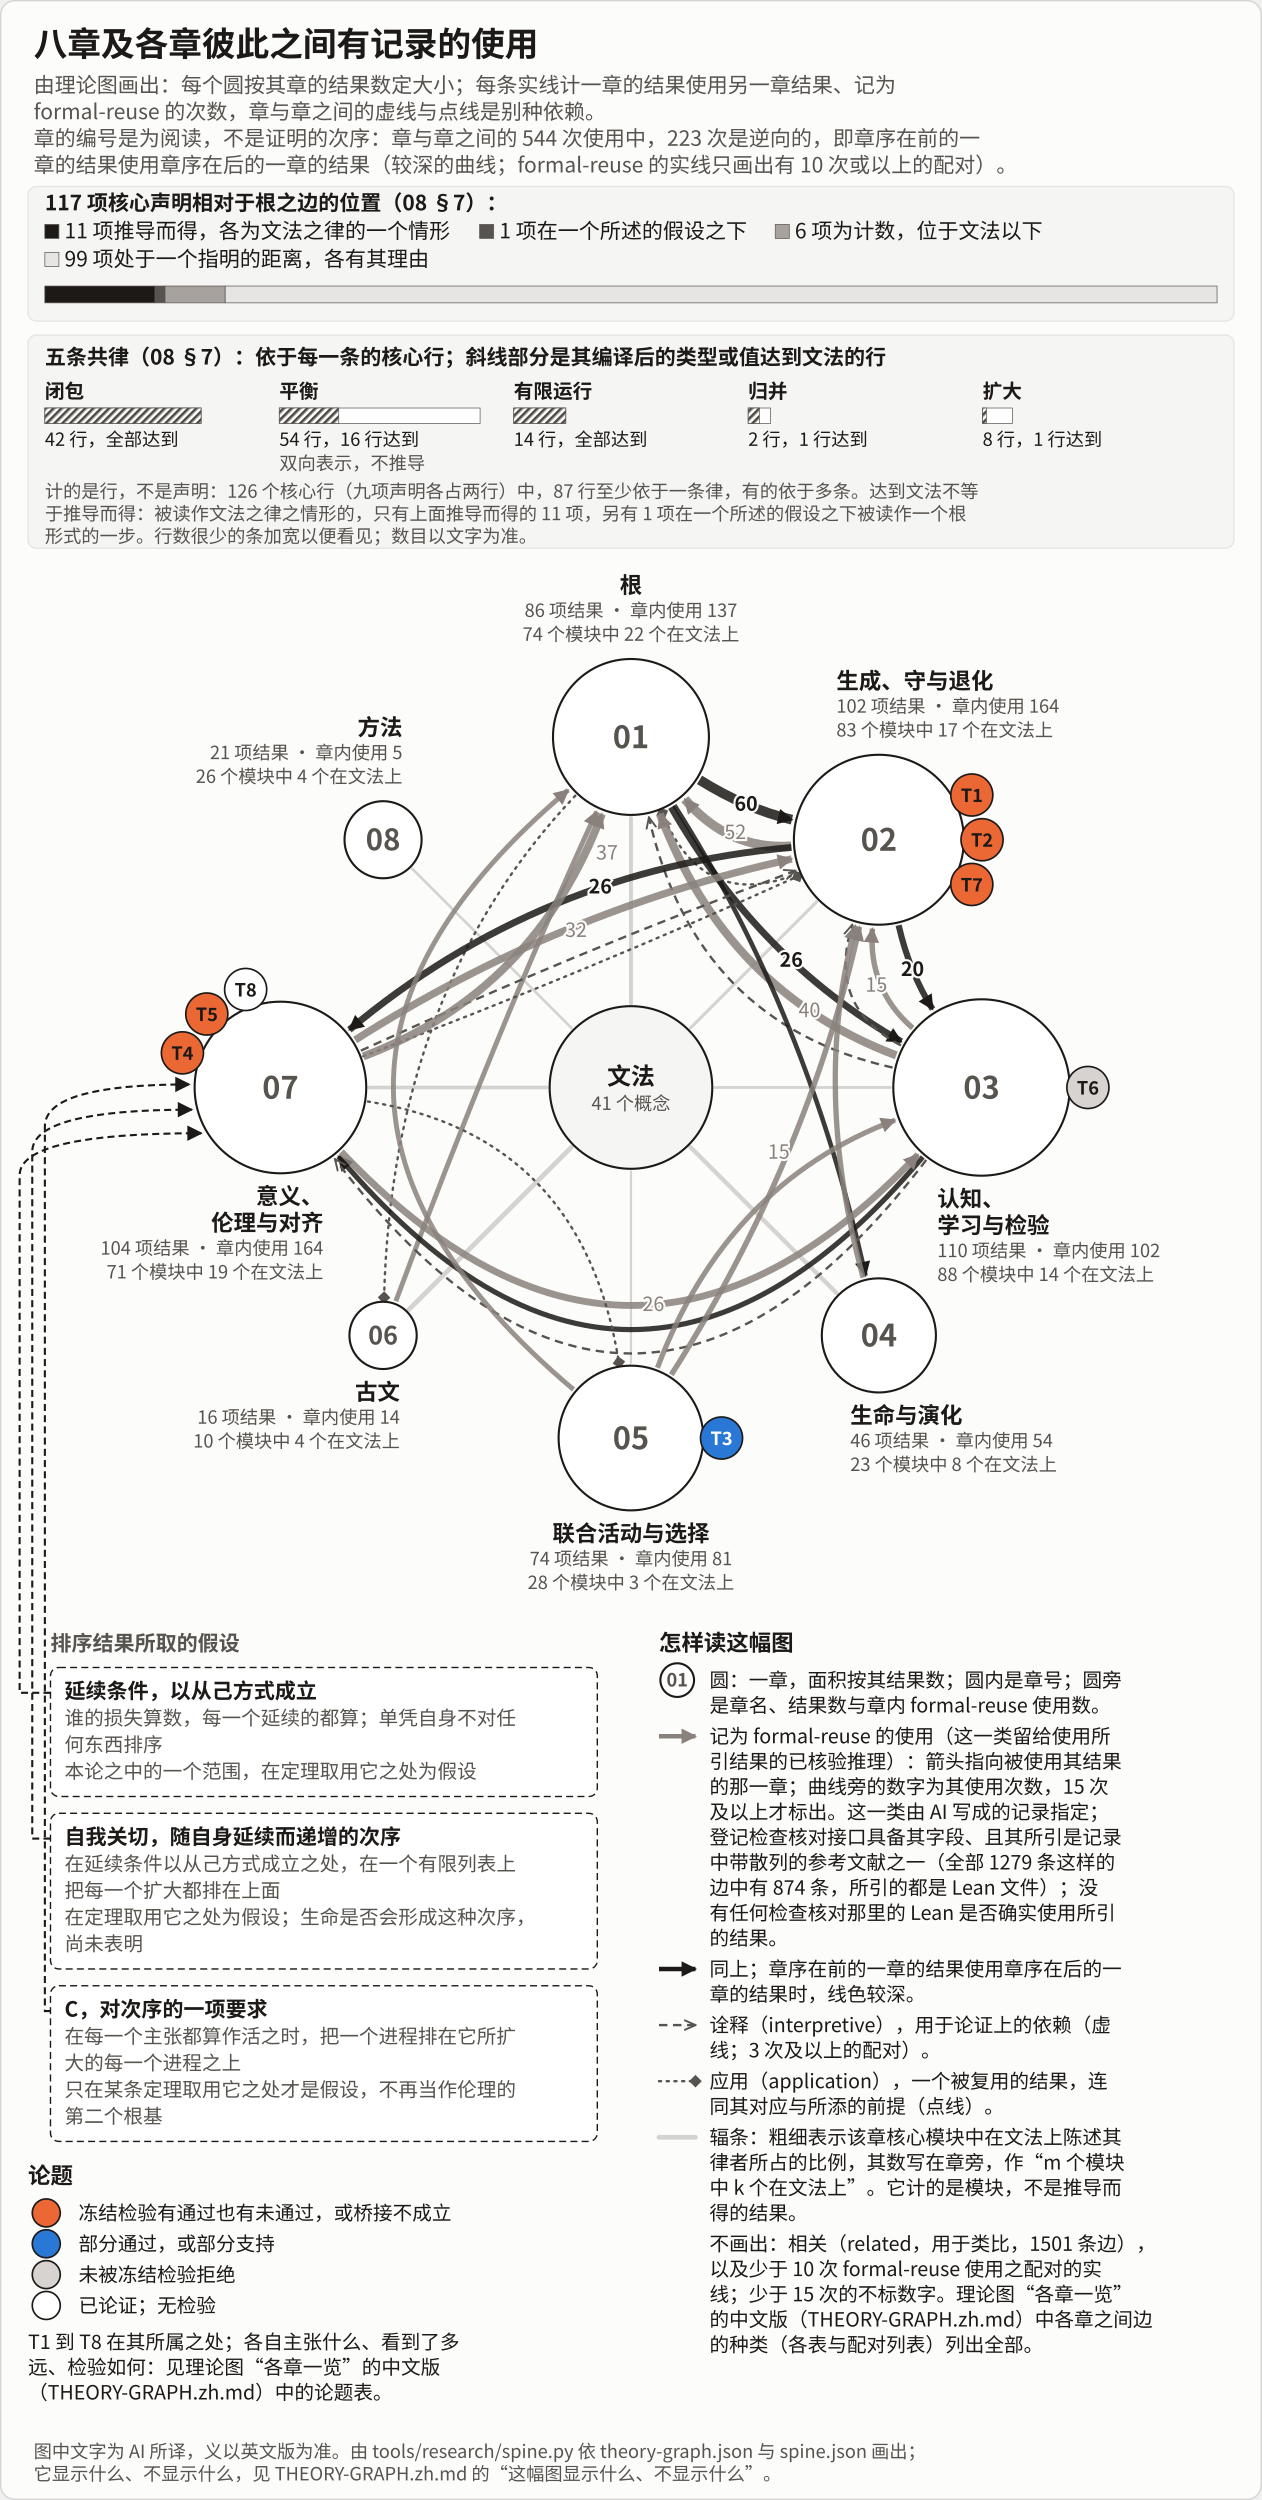
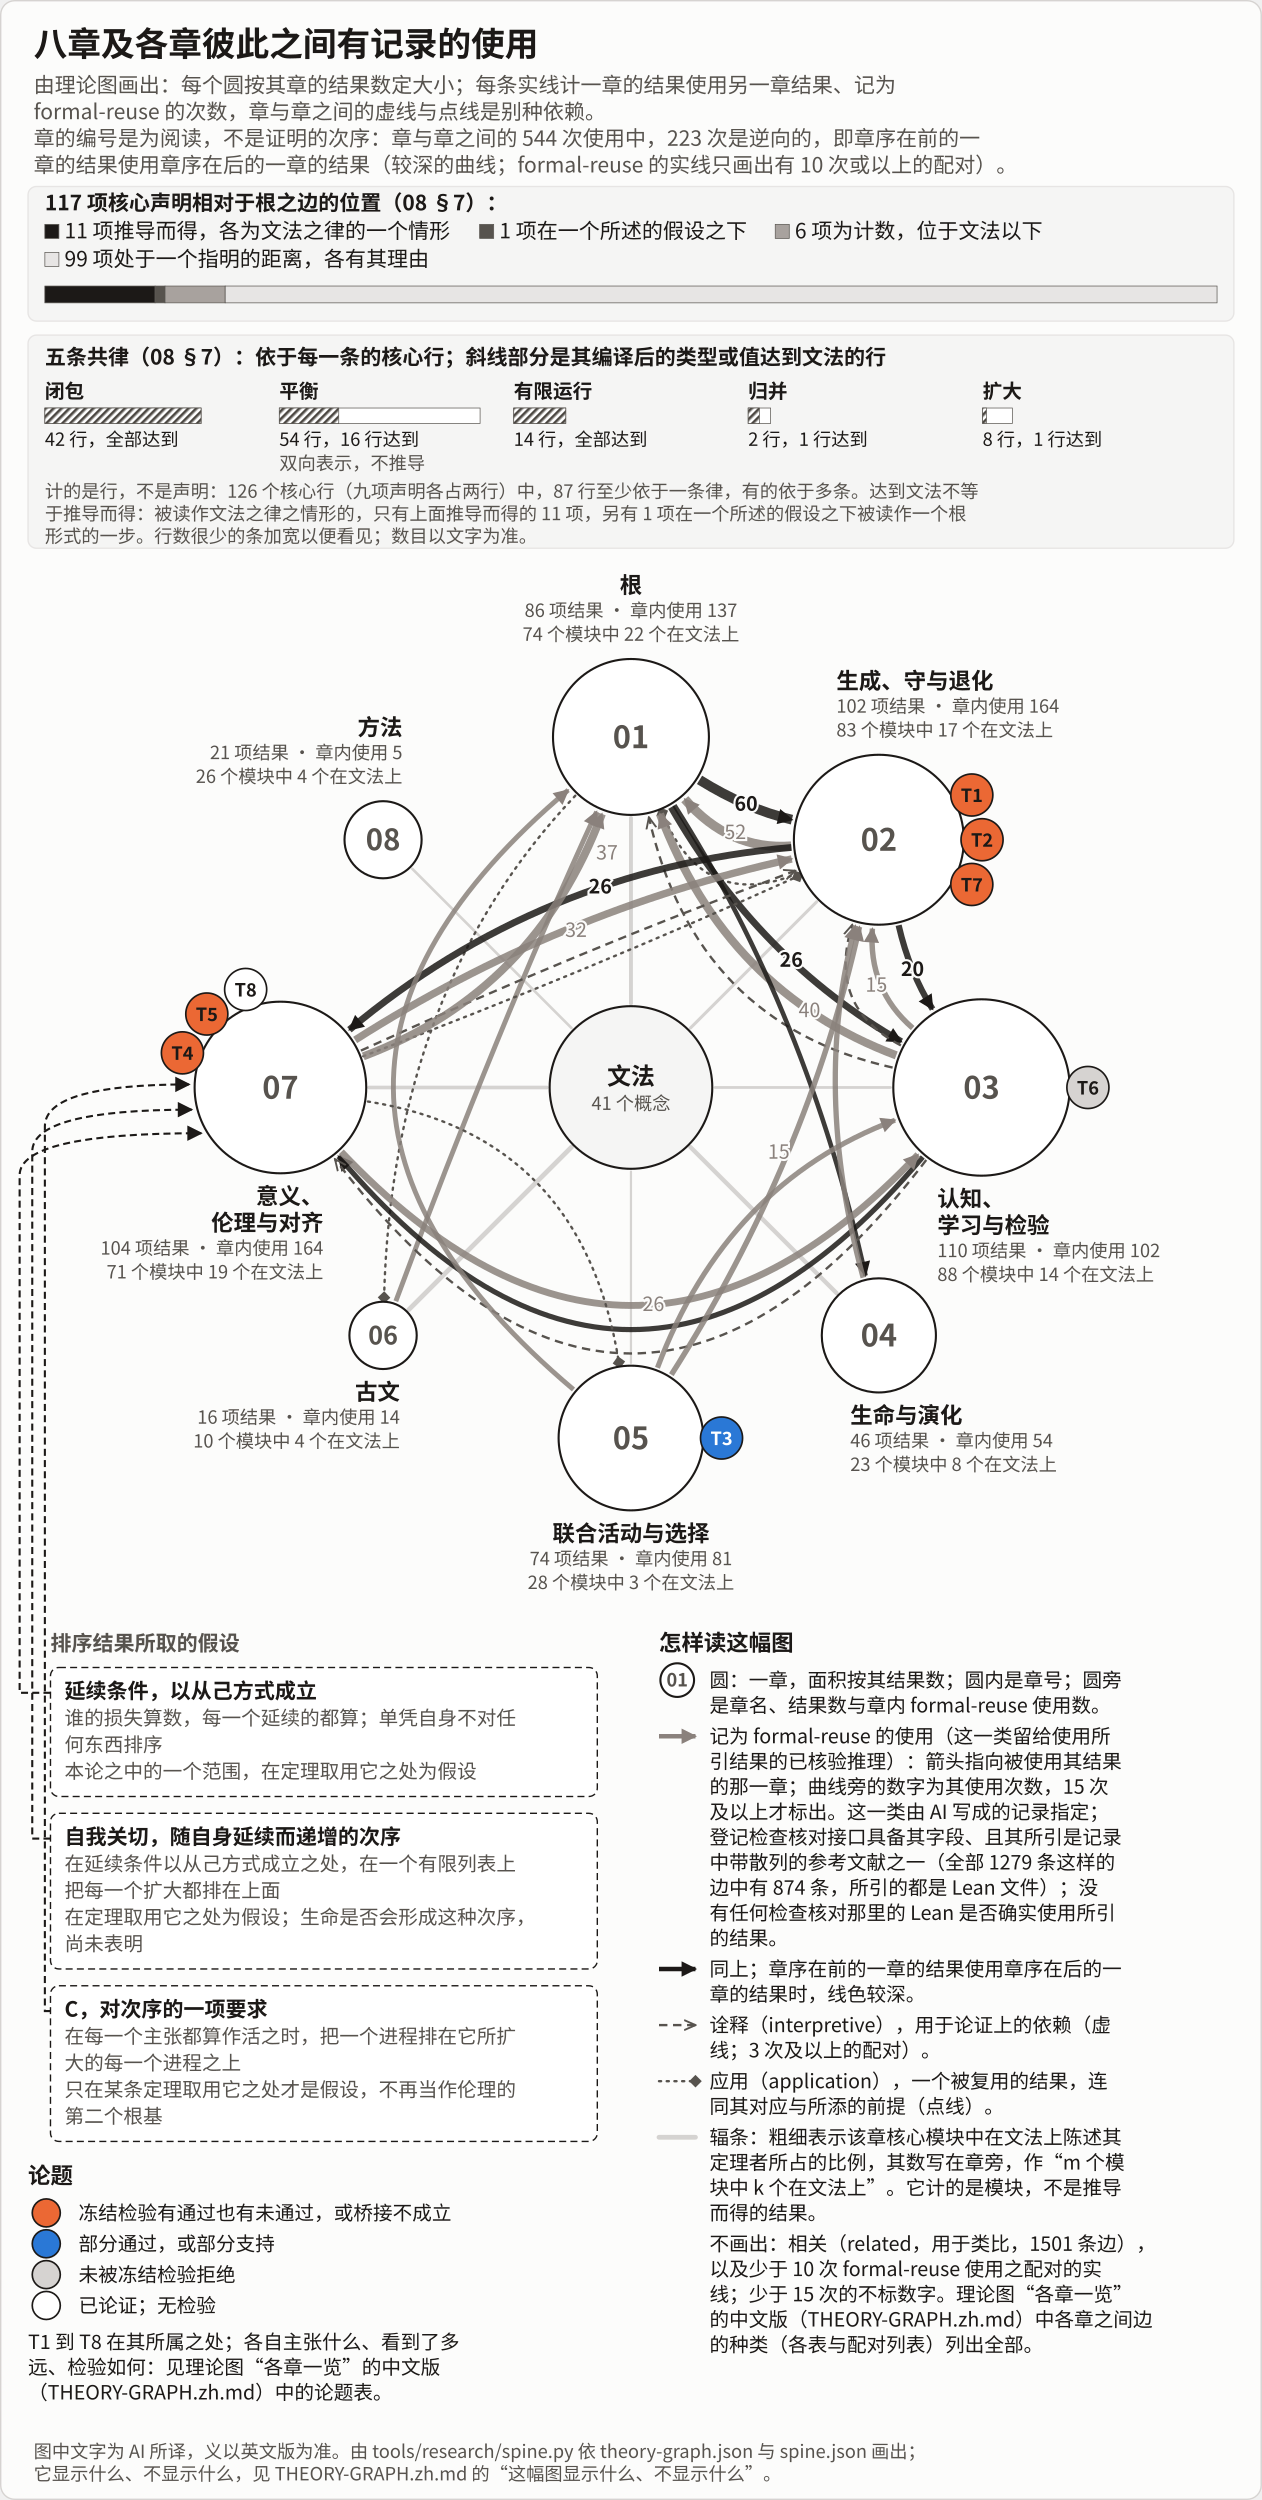
<svg xmlns="http://www.w3.org/2000/svg" viewBox="0 0 900 1783" width="900" height="1783" role="img" aria-labelledby="spine-title spine-desc" font-family="'PingFang SC', 'Hiragino Sans GB', 'Noto Sans CJK SC', 'Microsoft YaHei', sans-serif">
  <defs>
    <marker id="fwd" viewBox="0 0 10 10" refX="9" refY="5" markerWidth="11" markerHeight="11" markerUnits="userSpaceOnUse" orient="auto">
      <path d="M0,0 L10,5 L0,10 z" fill="#8a817c" />
    </marker>
    <marker id="back" viewBox="0 0 10 10" refX="9" refY="5" markerWidth="11" markerHeight="11" markerUnits="userSpaceOnUse" orient="auto">
      <path d="M0,0 L10,5 L0,10 z" fill="#1c1917" />
    </marker>
    <marker id="thin" viewBox="0 0 10 10" refX="9" refY="5" markerWidth="9" markerHeight="9" markerUnits="userSpaceOnUse" orient="auto">
      <path d="M0,1 L9,5 L0,9" fill="none" stroke="#57534e" stroke-width="1.5" />
    </marker>
    <marker id="diamond" viewBox="0 0 10 10" refX="5" refY="5" markerWidth="9" markerHeight="9" markerUnits="userSpaceOnUse" orient="auto">
      <path d="M5,0 L10,5 L5,10 L0,5 z" fill="#57534e" />
    </marker>
    <pattern id="reach" width="4" height="4" patternUnits="userSpaceOnUse" patternTransform="rotate(45)">
      <rect width="4" height="4" fill="#ffffff" />
      <rect width="2" height="4" fill="#57534e" />
    </pattern>
  </defs>
  <rect x="0.5" y="0.5" width="899" height="1782" rx="10" fill="#fcfcfb" stroke="#d6d3d1" />
  <text x="24" y="40" font-size="24" font-weight="bold" text-anchor="start" fill="#1c1917">八章及各章彼此之间有记录的使用</text>
  <text x="24" y="66" font-size="15" text-anchor="start" fill="#57534e">由理论图画出：每个圆按其章的结果数定大小；每条实线计一章的结果使用另一章结果、记为</text>
  <text x="24" y="85" font-size="15" text-anchor="start" fill="#57534e">formal-reuse 的次数，章与章之间的虚线与点线是别种依赖。</text>
  <text x="24" y="104" font-size="15" text-anchor="start" fill="#57534e">章的编号是为阅读，不是证明的次序：章与章之间的 544 次使用中，223 次是逆向的，即章序在前的一</text>
  <text x="24" y="123" font-size="15" text-anchor="start" fill="#57534e">章的结果使用章序在后的一章的结果（较深的曲线；formal-reuse 的实线只画出有 10 次或以上的配对）。</text>
  <rect x="20" y="133" width="860" height="96" rx="6" fill="#f5f5f4" stroke="#e7e5e4" />
  <text x="32" y="150" font-size="15" font-weight="bold" text-anchor="start" fill="#1c1917">117 项核心声明相对于根之边的位置（08 §7）：</text>
  <rect x="32" y="160" width="10" height="10" fill="#1c1917" stroke="#57534e" stroke-width="0.5" />
  <text x="46" y="170" font-size="15" text-anchor="start" fill="#1c1917">11 项推导而得，各为文法之律的一个情形</text>
  <rect x="342.1" y="160" width="10" height="10" fill="#57534e" stroke="#57534e" stroke-width="0.5" />
  <text x="356.1" y="170" font-size="15" text-anchor="start" fill="#1c1917">1 项在一个所述的假设之下</text>
  <rect x="552.9" y="160" width="10" height="10" fill="#a8a29e" stroke="#57534e" stroke-width="0.5" />
  <text x="566.9" y="170" font-size="15" text-anchor="start" fill="#1c1917">6 项为计数，位于文法以下</text>
  <rect x="32" y="180" width="10" height="10" fill="#e7e5e4" stroke="#57534e" stroke-width="0.5" />
  <text x="46" y="190" font-size="15" text-anchor="start" fill="#1c1917">99 项处于一个指明的距离，各有其理由</text>
  <rect x="32" y="204" width="78.6" height="12" fill="#1c1917" stroke="#57534e" stroke-width="0.5" />
  <rect x="110.6" y="204" width="7.1" height="12" fill="#57534e" stroke="#57534e" stroke-width="0.5" />
  <rect x="117.7" y="204" width="42.9" height="12" fill="#a8a29e" stroke="#57534e" stroke-width="0.5" />
  <rect x="160.6" y="204" width="707.4" height="12" fill="#e7e5e4" stroke="#57534e" stroke-width="0.5" />
  <rect x="20" y="239" width="860" height="152" rx="6" fill="#f5f5f4" stroke="#e7e5e4" />
  <text x="32" y="260" font-size="15" font-weight="bold" text-anchor="start" fill="#1c1917">五条共律（08 §7）：依于每一条的核心行；斜线部分是其编译后的类型或值达到文法的行</text>
  <text x="32" y="284" font-size="14" font-weight="bold" text-anchor="start" fill="#1c1917">闭包</text>
  <rect x="32" y="291" width="111.4" height="11" fill="#ffffff" stroke="#57534e" stroke-width="0.5" />
  <rect x="32" y="291" width="111.4" height="11" fill="url(#reach)" stroke="#57534e" stroke-width="0.5" />
  <text x="32" y="318" font-size="13" text-anchor="start" fill="#1c1917">42 行，全部达到</text>
  <text x="199.2" y="284" font-size="14" font-weight="bold" text-anchor="start" fill="#1c1917">平衡</text>
  <rect x="199.2" y="291" width="143.2" height="11" fill="#ffffff" stroke="#57534e" stroke-width="0.5" />
  <rect x="199.2" y="291" width="42.4" height="11" fill="url(#reach)" stroke="#57534e" stroke-width="0.5" />
  <text x="199.2" y="318" font-size="13" text-anchor="start" fill="#1c1917">54 行，16 行达到</text>
  <text x="199.2" y="335" font-size="13" text-anchor="start" fill="#57534e">双向表示，不推导</text>
  <text x="366.4" y="284" font-size="14" font-weight="bold" text-anchor="start" fill="#1c1917">有限运行</text>
  <rect x="366.4" y="291" width="37.1" height="11" fill="#ffffff" stroke="#57534e" stroke-width="0.5" />
  <rect x="366.4" y="291" width="37.1" height="11" fill="url(#reach)" stroke="#57534e" stroke-width="0.5" />
  <text x="366.4" y="318" font-size="13" text-anchor="start" fill="#1c1917">14 行，全部达到</text>
  <text x="533.6" y="284" font-size="14" font-weight="bold" text-anchor="start" fill="#1c1917">归并</text>
  <rect x="533.6" y="291" width="16" height="11" fill="#ffffff" stroke="#57534e" stroke-width="0.5" />
  <rect x="533.6" y="291" width="8" height="11" fill="url(#reach)" stroke="#57534e" stroke-width="0.5" />
  <text x="533.6" y="318" font-size="13" text-anchor="start" fill="#1c1917">2 行，1 行达到</text>
  <text x="700.8" y="284" font-size="14" font-weight="bold" text-anchor="start" fill="#1c1917">扩大</text>
  <rect x="700.8" y="291" width="21.2" height="11" fill="#ffffff" stroke="#57534e" stroke-width="0.5" />
  <rect x="700.8" y="291" width="2.7" height="11" fill="url(#reach)" stroke="#57534e" stroke-width="0.5" />
  <text x="700.8" y="318" font-size="13" text-anchor="start" fill="#1c1917">8 行，1 行达到</text>
  <text x="32" y="355" font-size="13" text-anchor="start" fill="#57534e">计的是行，不是声明：126 个核心行（九项声明各占两行）中，87 行至少依于一条律，有的依于多条。达到文法不等</text>
  <text x="32" y="371" font-size="13" text-anchor="start" fill="#57534e">于推导而得：被读作文法之律之情形的，只有上面推导而得的 11 项，另有 1 项在一个所述的假设之下被读作一个根</text>
  <text x="32" y="387" font-size="13" text-anchor="start" fill="#57534e">形式的一步。行数很少的条加宽以便看见；数目以文字为准。</text>
  <line x1="450" y1="583.3" x2="450" y2="715.6" stroke="#a8a29e" stroke-opacity="0.45" stroke-width="2.8" stroke-linecap="round" />
  <line x1="582.5" y1="643.1" x2="492.4" y2="733.2" stroke="#a8a29e" stroke-opacity="0.45" stroke-width="2.2" stroke-linecap="round" />
  <line x1="635.1" y1="775.6" x2="510" y2="775.6" stroke="#a8a29e" stroke-opacity="0.45" stroke-width="2" stroke-linecap="round" />
  <line x1="596.6" y1="922.2" x2="492.4" y2="818.1" stroke="#a8a29e" stroke-opacity="0.45" stroke-width="3.1" stroke-linecap="round" />
  <line x1="450" y1="972" x2="450" y2="835.6" stroke="#a8a29e" stroke-opacity="0.45" stroke-width="1.6" stroke-linecap="round" />
  <line x1="291.6" y1="934" x2="407.6" y2="818.1" stroke="#a8a29e" stroke-opacity="0.45" stroke-width="3.4" stroke-linecap="round" />
  <line x1="263.2" y1="775.6" x2="390" y2="775.6" stroke="#a8a29e" stroke-opacity="0.45" stroke-width="2.6" stroke-linecap="round" />
  <line x1="294.1" y1="619.7" x2="407.6" y2="733.2" stroke="#a8a29e" stroke-opacity="0.45" stroke-width="1.9" stroke-linecap="round" />
  <circle cx="450" cy="775.6" r="58" fill="#f5f5f4" stroke="#1c1917" stroke-width="1.5" />
  <text x="450" y="773.6" font-size="17" font-weight="bold" text-anchor="middle" fill="#1c1917">文法</text>
  <text x="450" y="791.6" font-size="13" text-anchor="middle" fill="#57534e">41 个概念</text>
  <path d="M498.9,556.2 Q532.3,577 564.8,584.6" fill="none" stroke="#1c1917" stroke-opacity="0.85" stroke-width="7" marker-end="url(#back)" />
  <path d="M564.3,603.4 Q520,606.6 488.4,570" fill="none" stroke="#8a817c" stroke-opacity="0.85" stroke-width="6.6" marker-end="url(#fwd)" />
  <path d="M569,622.9 Q501.7,650.9 472.3,579.9" fill="none" stroke="#57534e" stroke-width="1.7" stroke-dasharray="1.5 4" stroke-linecap="round" marker-end="url(#diamond)" />
  <path d="M478.7,575.7 Q541.1,684.6 642.8,742.9" fill="none" stroke="#1c1917" stroke-opacity="0.85" stroke-width="4.9" marker-end="url(#back)" />
  <path d="M639.2,752.7 Q518.4,707.2 470.7,580.5" fill="none" stroke="#8a817c" stroke-opacity="0.85" stroke-width="5.9" marker-end="url(#fwd)" />
  <path d="M636.6,761.4 Q495.8,729.8 462.8,582.9" fill="none" stroke="#57534e" stroke-width="1.7" stroke-dasharray="6 4" marker-end="url(#thin)" />
  <path d="M481,574.3 Q576,723.5 617.3,909.8" fill="none" stroke="#1c1917" stroke-opacity="0.85" stroke-width="3.3" marker-end="url(#back)" />
  <path d="M410.3,567.5 Q279.7,705.1 273.9,925.4" fill="none" stroke="#57534e" stroke-width="1.7" stroke-dasharray="1.5 4" stroke-linecap="round" marker-end="url(#diamond)" />
  <path d="M282.3,928 Q353.6,735.7 425.5,578.9" fill="none" stroke="#8a817c" stroke-opacity="0.85" stroke-width="3.5" marker-end="url(#fwd)" />
  <path d="M640.9,659.9 Q648.6,693.4 665.1,719.7" fill="none" stroke="#1c1917" stroke-opacity="0.85" stroke-width="4.4" marker-end="url(#back)" />
  <path d="M650.9,733.2 Q619,705.6 622.2,662.3" fill="none" stroke="#8a817c" stroke-opacity="0.85" stroke-width="3.9" marker-end="url(#fwd)" />
  <path d="M642.5,745.6 Q589.5,717.9 607.8,659.6" fill="none" stroke="#57534e" stroke-width="1.7" stroke-dasharray="6 4" marker-end="url(#thin)" />
  <path d="M564.4,604.4 Q385.6,620.1 249.2,734.4" fill="none" stroke="#1c1917" stroke-opacity="0.85" stroke-width="4.9" marker-end="url(#back)" />
  <path d="M253.3,741.7 Q397.8,649.7 564.7,612.6" fill="none" stroke="#8a817c" stroke-opacity="0.85" stroke-width="5.3" marker-end="url(#fwd)" />
  <path d="M257.4,749.3 Q410.1,679.3 567.2,621" fill="none" stroke="#57534e" stroke-width="1.7" stroke-dasharray="6 4" marker-end="url(#thin)" />
  <path d="M259.1,753.3 Q416.2,694 568.8,625.1" fill="none" stroke="#57534e" stroke-width="1.7" stroke-dasharray="1.5 4" stroke-linecap="round" marker-end="url(#diamond)" />
  <path d="M658.1,825.2 Q450,1071.6 241.4,824.7" fill="none" stroke="#1c1917" stroke-opacity="0.85" stroke-width="3.7" marker-end="url(#back)" />
  <path d="M660.6,827.3 Q450,1103.6 238.9,826.7" fill="none" stroke="#57534e" stroke-width="1.7" stroke-dasharray="6 4" marker-end="url(#thin)" />
  <path d="M243.4,821.5 Q450,1039.6 654.7,823.5" fill="none" stroke="#8a817c" stroke-opacity="0.85" stroke-width="4.9" marker-end="url(#fwd)" />
  <path d="M615.6,911.2 Q578.8,775.6 610.1,660.2" fill="none" stroke="#8a817c" stroke-opacity="0.85" stroke-width="3.8" marker-end="url(#fwd)" />
  <path d="M409,991 Q154,775.6 405.2,563.5" fill="none" stroke="#8a817c" stroke-opacity="0.85" stroke-width="3.5" marker-end="url(#fwd)" />
  <path d="M478.8,980.4 Q576,827.8 613,661" fill="none" stroke="#8a817c" stroke-opacity="0.85" stroke-width="3.9" marker-end="url(#fwd)" />
  <path d="M468.9,975.5 Q518.4,844.1 638.3,798.9" fill="none" stroke="#8a817c" stroke-opacity="0.85" stroke-width="3.7" marker-end="url(#fwd)" />
  <path d="M259.1,753.4 Q381.6,707.2 429.3,580.5" fill="none" stroke="#8a817c" stroke-opacity="0.85" stroke-width="5.7" marker-end="url(#fwd)" />
  <path d="M262.4,785.6 Q415.5,810.1 441.4,971.7" fill="none" stroke="#57534e" stroke-width="1.7" stroke-dasharray="1.5 4" stroke-linecap="round" marker-end="url(#diamond)" />
  <circle cx="450" cy="525.6" r="55.6" fill="#ffffff" stroke="#1c1917" stroke-width="1.5" />
  <text x="450" y="533.6" font-size="22" font-weight="bold" text-anchor="middle" fill="#57534e">01</text>
  <text x="450" y="423" font-size="16" font-weight="bold" text-anchor="middle" fill="#1c1917" stroke="#fcfcfb" stroke-width="3" paint-order="stroke">根</text>
  <text x="450" y="440" font-size="13" text-anchor="middle" fill="#57534e" stroke="#fcfcfb" stroke-width="3" paint-order="stroke">86 项结果 · 章内使用 137</text>
  <text x="450" y="457" font-size="13" text-anchor="middle" fill="#57534e" stroke="#fcfcfb" stroke-width="3" paint-order="stroke">74 个模块中 22 个在文法上</text>
  <circle cx="626.8" cy="598.9" r="60.6" fill="#ffffff" stroke="#1c1917" stroke-width="1.5" />
  <text x="626.8" y="606.8" font-size="22" font-weight="bold" text-anchor="middle" fill="#57534e">02</text>
  <text x="596.5" y="491.3" font-size="16" font-weight="bold" text-anchor="start" fill="#1c1917" stroke="#fcfcfb" stroke-width="3" paint-order="stroke">生成、守与退化</text>
  <text x="596.5" y="508.3" font-size="13" text-anchor="start" fill="#57534e" stroke="#fcfcfb" stroke-width="3" paint-order="stroke">102 项结果 · 章内使用 164</text>
  <text x="596.5" y="525.3" font-size="13" text-anchor="start" fill="#57534e" stroke="#fcfcfb" stroke-width="3" paint-order="stroke">83 个模块中 17 个在文法上</text>
  <circle cx="700" cy="775.6" r="62.9" fill="#ffffff" stroke="#1c1917" stroke-width="1.5" />
  <text x="700" y="783.6" font-size="22" font-weight="bold" text-anchor="middle" fill="#57534e">03</text>
  <text x="668.5" y="860.6" font-size="16" font-weight="bold" text-anchor="start" fill="#1c1917" stroke="#fcfcfb" stroke-width="3" paint-order="stroke">认知、</text>
  <text x="668.5" y="879.6" font-size="16" font-weight="bold" text-anchor="start" fill="#1c1917" stroke="#fcfcfb" stroke-width="3" paint-order="stroke">学习与检验</text>
  <text x="668.5" y="896.6" font-size="13" text-anchor="start" fill="#57534e" stroke="#fcfcfb" stroke-width="3" paint-order="stroke">110 项结果 · 章内使用 102</text>
  <text x="668.5" y="913.6" font-size="13" text-anchor="start" fill="#57534e" stroke="#fcfcfb" stroke-width="3" paint-order="stroke">88 个模块中 14 个在文法上</text>
  <circle cx="626.8" cy="952.4" r="40.7" fill="#ffffff" stroke="#1c1917" stroke-width="1.5" />
  <text x="626.8" y="960.3" font-size="22" font-weight="bold" text-anchor="middle" fill="#57534e">04</text>
  <text x="606.4" y="1015.1" font-size="16" font-weight="bold" text-anchor="start" fill="#1c1917" stroke="#fcfcfb" stroke-width="3" paint-order="stroke">生命与演化</text>
  <text x="606.4" y="1032.1" font-size="13" text-anchor="start" fill="#57534e" stroke="#fcfcfb" stroke-width="3" paint-order="stroke">46 项结果 · 章内使用 54</text>
  <text x="606.4" y="1049.1" font-size="13" text-anchor="start" fill="#57534e" stroke="#fcfcfb" stroke-width="3" paint-order="stroke">23 个模块中 8 个在文法上</text>
  <circle cx="450" cy="1025.6" r="51.6" fill="#ffffff" stroke="#1c1917" stroke-width="1.5" />
  <text x="450" y="1033.6" font-size="22" font-weight="bold" text-anchor="middle" fill="#57534e">05</text>
  <text x="450" y="1099.3" font-size="16" font-weight="bold" text-anchor="middle" fill="#1c1917" stroke="#fcfcfb" stroke-width="3" paint-order="stroke">联合活动与选择</text>
  <text x="450" y="1116.3" font-size="13" text-anchor="middle" fill="#57534e" stroke="#fcfcfb" stroke-width="3" paint-order="stroke">74 项结果 · 章内使用 81</text>
  <text x="450" y="1133.3" font-size="13" text-anchor="middle" fill="#57534e" stroke="#fcfcfb" stroke-width="3" paint-order="stroke">28 个模块中 3 个在文法上</text>
  <circle cx="273.2" cy="952.4" r="24" fill="#ffffff" stroke="#1c1917" stroke-width="1.5" />
  <text x="273.2" y="958.9" font-size="18" font-weight="bold" text-anchor="middle" fill="#57534e">06</text>
  <text x="285.2" y="998.4" font-size="16" font-weight="bold" text-anchor="end" fill="#1c1917" stroke="#fcfcfb" stroke-width="3" paint-order="stroke">古文</text>
  <text x="285.2" y="1015.4" font-size="13" text-anchor="end" fill="#57534e" stroke="#fcfcfb" stroke-width="3" paint-order="stroke">16 项结果 · 章内使用 14</text>
  <text x="285.2" y="1032.4" font-size="13" text-anchor="end" fill="#57534e" stroke="#fcfcfb" stroke-width="3" paint-order="stroke">10 个模块中 4 个在文法上</text>
  <circle cx="200" cy="775.6" r="61.2" fill="#ffffff" stroke="#1c1917" stroke-width="1.5" />
  <text x="200" y="783.6" font-size="22" font-weight="bold" text-anchor="middle" fill="#57534e">07</text>
  <text x="230.6" y="858.8" font-size="16" font-weight="bold" text-anchor="end" fill="#1c1917" stroke="#fcfcfb" stroke-width="3" paint-order="stroke">意义、</text>
  <text x="230.6" y="877.8" font-size="16" font-weight="bold" text-anchor="end" fill="#1c1917" stroke="#fcfcfb" stroke-width="3" paint-order="stroke">伦理与对齐</text>
  <text x="230.6" y="894.8" font-size="13" text-anchor="end" fill="#57534e" stroke="#fcfcfb" stroke-width="3" paint-order="stroke">104 项结果 · 章内使用 164</text>
  <text x="230.6" y="911.8" font-size="13" text-anchor="end" fill="#57534e" stroke="#fcfcfb" stroke-width="3" paint-order="stroke">71 个模块中 19 个在文法上</text>
  <circle cx="273.2" cy="598.9" r="27.5" fill="#ffffff" stroke="#1c1917" stroke-width="1.5" />
  <text x="273.2" y="606.4" font-size="21" font-weight="bold" text-anchor="middle" fill="#57534e">08</text>
  <text x="287" y="524.4" font-size="16" font-weight="bold" text-anchor="end" fill="#1c1917" stroke="#fcfcfb" stroke-width="3" paint-order="stroke">方法</text>
  <text x="287" y="541.4" font-size="13" text-anchor="end" fill="#57534e" stroke="#fcfcfb" stroke-width="3" paint-order="stroke">21 项结果 · 章内使用 5</text>
  <text x="287" y="558.4" font-size="13" text-anchor="end" fill="#57534e" stroke="#fcfcfb" stroke-width="3" paint-order="stroke">26 个模块中 4 个在文法上</text>
  <circle cx="693.1" cy="567" r="15" fill="#eb6834" stroke="#1c1917" stroke-width="1.2" />
  <text x="693.1" y="572" font-size="13" font-weight="bold" text-anchor="middle" fill="#1c1917">T1</text>
  <circle cx="700.4" cy="598.9" r="15" fill="#eb6834" stroke="#1c1917" stroke-width="1.2" />
  <text x="700.4" y="603.9" font-size="13" font-weight="bold" text-anchor="middle" fill="#1c1917">T2</text>
  <circle cx="693.1" cy="630.8" r="15" fill="#eb6834" stroke="#1c1917" stroke-width="1.2" />
  <text x="693.1" y="635.8" font-size="13" font-weight="bold" text-anchor="middle" fill="#1c1917">T7</text>
  <circle cx="514.6" cy="1025.6" r="15" fill="#2a78d6" stroke="#1c1917" stroke-width="1.2" />
  <text x="514.6" y="1030.6" font-size="13" font-weight="bold" text-anchor="middle" fill="#ffffff">T3</text>
  <circle cx="130.1" cy="750.9" r="15" fill="#eb6834" stroke="#1c1917" stroke-width="1.2" />
  <text x="130.1" y="755.9" font-size="13" font-weight="bold" text-anchor="middle" fill="#1c1917">T4</text>
  <circle cx="147.5" cy="723.2" r="15" fill="#eb6834" stroke="#1c1917" stroke-width="1.2" />
  <text x="147.5" y="728.2" font-size="13" font-weight="bold" text-anchor="middle" fill="#1c1917">T5</text>
  <circle cx="175.2" cy="705.7" r="15" fill="#ffffff" stroke="#1c1917" stroke-width="1.2" />
  <text x="175.2" y="710.7" font-size="13" font-weight="bold" text-anchor="middle" fill="#1c1917">T8</text>
  <circle cx="775.9" cy="775.6" r="15" fill="#d6d3d1" stroke="#1c1917" stroke-width="1.2" />
  <text x="775.9" y="780.6" font-size="13" font-weight="bold" text-anchor="middle" fill="#1c1917">T6</text>
  <text x="532.1" y="578.2" font-size="14" font-weight="bold" text-anchor="middle" fill="#1c1917" stroke="#fcfcfb" stroke-width="3" paint-order="stroke">60</text>
  <text x="524.4" y="598.4" font-size="14" text-anchor="middle" fill="#8a817c" stroke="#fcfcfb" stroke-width="3" paint-order="stroke">52</text>
  <text x="577.3" y="725.4" font-size="14" text-anchor="middle" fill="#8a817c" stroke="#fcfcfb" stroke-width="3" paint-order="stroke">40</text>
  <text x="432.9" y="613" font-size="14" text-anchor="middle" fill="#8a817c" stroke="#fcfcfb" stroke-width="3" paint-order="stroke">37</text>
  <text x="410.8" y="668.2" font-size="14" text-anchor="middle" fill="#8a817c" stroke="#fcfcfb" stroke-width="3" paint-order="stroke">32</text>
  <text x="564.3" y="689.5" font-size="14" font-weight="bold" text-anchor="middle" fill="#1c1917" stroke="#fcfcfb" stroke-width="3" paint-order="stroke">26</text>
  <text x="428.1" y="637.2" font-size="14" font-weight="bold" text-anchor="middle" fill="#1c1917" stroke="#fcfcfb" stroke-width="3" paint-order="stroke">26</text>
  <text x="466" y="935" font-size="14" text-anchor="middle" fill="#8a817c" stroke="#fcfcfb" stroke-width="3" paint-order="stroke">26</text>
  <text x="650.8" y="696.1" font-size="14" font-weight="bold" text-anchor="middle" fill="#1c1917" stroke="#fcfcfb" stroke-width="3" paint-order="stroke">20</text>
  <text x="625" y="707.3" font-size="14" text-anchor="middle" fill="#8a817c" stroke="#fcfcfb" stroke-width="3" paint-order="stroke">15</text>
  <text x="555.4" y="826.4" font-size="14" text-anchor="middle" fill="#8a817c" stroke="#fcfcfb" stroke-width="3" paint-order="stroke">15</text>
  <text x="36" y="1177.3" font-size="15" font-weight="bold" text-anchor="start" fill="#57534e">排序结果所取的假设</text>
  <rect x="36" y="1189.256" width="390" height="92" rx="6" fill="#ffffff" stroke="#1c1917" stroke-dasharray="5 3" />
  <text x="46" y="1211.3" font-size="15" font-weight="bold" text-anchor="start" fill="#1c1917">延续条件，以从己方式成立</text>
  <text x="46" y="1230.3" font-size="14" text-anchor="start" fill="#57534e">谁的损失算数，每一个延续的都算；单凭自身不对任</text>
  <text x="46" y="1249.3" font-size="14" text-anchor="start" fill="#57534e">何东西排序</text>
  <text x="46" y="1268.3" font-size="14" text-anchor="start" fill="#57534e">本论之中的一个范围，在定理取用它之处为假设</text>
  <path d="M36,1207.3 L14,1207.3 L14,838.2 Q14,808.2 143.5,808.2" fill="none" stroke="#1c1917" stroke-width="1.5" stroke-dasharray="5 3" marker-end="url(#back)" />
  <rect x="36" y="1293.256" width="390" height="111" rx="6" fill="#ffffff" stroke="#1c1917" stroke-dasharray="5 3" />
  <text x="46" y="1315.3" font-size="15" font-weight="bold" text-anchor="start" fill="#1c1917">自我关切，随自身延续而递增的次序</text>
  <text x="46" y="1334.3" font-size="14" text-anchor="start" fill="#57534e">在延续条件以从己方式成立之处，在一个有限列表上</text>
  <text x="46" y="1353.3" font-size="14" text-anchor="start" fill="#57534e">把每一个扩大都排在上面</text>
  <text x="46" y="1372.3" font-size="14" text-anchor="start" fill="#57534e">在定理取用它之处为假设；生命是否会形成这种次序，</text>
  <text x="46" y="1391.3" font-size="14" text-anchor="start" fill="#57534e">尚未表明</text>
  <path d="M36,1311.3 L23,1311.3 L23,821.4 Q23,791.4 136.7,791.4" fill="none" stroke="#1c1917" stroke-width="1.5" stroke-dasharray="5 3" marker-end="url(#back)" />
  <rect x="36" y="1416.256" width="390" height="111" rx="6" fill="#ffffff" stroke="#1c1917" stroke-dasharray="5 3" />
  <text x="46" y="1438.3" font-size="15" font-weight="bold" text-anchor="start" fill="#1c1917">C，对次序的一项要求</text>
  <text x="46" y="1457.3" font-size="14" text-anchor="start" fill="#57534e">在每一个主张都算作活之时，把一个进程排在它所扩</text>
  <text x="46" y="1476.3" font-size="14" text-anchor="start" fill="#57534e">大的每一个进程之上</text>
  <text x="46" y="1495.3" font-size="14" text-anchor="start" fill="#57534e">只在某条定理取用它之处才是假设，不再当作伦理的</text>
  <text x="46" y="1514.3" font-size="14" text-anchor="start" fill="#57534e">第二个根基</text>
  <path d="M36,1434.3 L32,1434.3 L32,803.4 Q32,773.4 134.9,773.4" fill="none" stroke="#1c1917" stroke-width="1.5" stroke-dasharray="5 3" marker-end="url(#back)" />
  <text x="20" y="1557.3" font-size="16" font-weight="bold" text-anchor="start" fill="#1c1917">论题</text>
  <circle cx="33" cy="1578.256" r="10" fill="#eb6834" stroke="#1c1917" stroke-width="1.2" />
  <text x="56" y="1583.3" font-size="14" text-anchor="start" fill="#1c1917">冻结检验有通过也有未通过，或桥接不成立</text>
  <circle cx="33" cy="1600.256" r="10" fill="#2a78d6" stroke="#1c1917" stroke-width="1.2" />
  <text x="56" y="1605.3" font-size="14" text-anchor="start" fill="#1c1917">部分通过，或部分支持</text>
  <circle cx="33" cy="1622.256" r="10" fill="#d6d3d1" stroke="#1c1917" stroke-width="1.2" />
  <text x="56" y="1627.3" font-size="14" text-anchor="start" fill="#1c1917">未被冻结检验拒绝</text>
  <circle cx="33" cy="1644.256" r="10" fill="#ffffff" stroke="#1c1917" stroke-width="1.2" />
  <text x="56" y="1649.3" font-size="14" text-anchor="start" fill="#1c1917">已论证；无检验</text>
  <text x="20" y="1675.3" font-size="14" text-anchor="start" fill="#1c1917">T1 到 T8 在其所属之处；各自主张什么、看到了多</text>
  <text x="20" y="1693.3" font-size="14" text-anchor="start" fill="#1c1917">远、检验如何：见理论图“各章一览”的中文版</text>
  <text x="20" y="1711.3" font-size="14" text-anchor="start" fill="#1c1917">（THEORY-GRAPH.zh.md）中的论题表。</text>
  <text x="470" y="1177.3" font-size="16" font-weight="bold" text-anchor="start" fill="#1c1917">怎样读这幅图</text>
  <circle cx="483" cy="1198.256" r="12" fill="#ffffff" stroke="#1c1917" stroke-width="1.5" />
  <text x="483" y="1202.8" font-size="13" font-weight="bold" text-anchor="middle" fill="#57534e">01</text>
  <text x="506" y="1203.3" font-size="14" text-anchor="start" fill="#1c1917">圆：一章，面积按其结果数；圆内是章号；圆旁</text>
  <text x="506" y="1221.3" font-size="14" text-anchor="start" fill="#1c1917">是章名、结果数与章内 formal-reuse 使用数。</text>
  <line x1="470" y1="1238.3" x2="496" y2="1238.3" stroke="#8a817c" stroke-width="3.2" marker-end="url(#fwd)" />
  <text x="506" y="1243.3" font-size="14" text-anchor="start" fill="#1c1917">记为 formal-reuse 的使用（这一类留给使用所</text>
  <text x="506" y="1261.3" font-size="14" text-anchor="start" fill="#1c1917">引结果的已核验推理）：箭头指向被使用其结果</text>
  <text x="506" y="1279.3" font-size="14" text-anchor="start" fill="#1c1917">的那一章；曲线旁的数字为其使用次数，15 次</text>
  <text x="506" y="1297.3" font-size="14" text-anchor="start" fill="#1c1917">及以上才标出。这一类由 AI 写成的记录指定；</text>
  <text x="506" y="1315.3" font-size="14" text-anchor="start" fill="#1c1917">登记检查核对接口具备其字段、且其所引是记录</text>
  <text x="506" y="1333.3" font-size="14" text-anchor="start" fill="#1c1917">中带散列的参考文献之一（全部 1279 条这样的</text>
  <text x="506" y="1351.3" font-size="14" text-anchor="start" fill="#1c1917">边中有 874 条，所引的都是 Lean 文件）；没</text>
  <text x="506" y="1369.3" font-size="14" text-anchor="start" fill="#1c1917">有任何检查核对那里的 Lean 是否确实使用所引</text>
  <text x="506" y="1387.3" font-size="14" text-anchor="start" fill="#1c1917">的结果。</text>
  <line x1="470" y1="1404.3" x2="496" y2="1404.3" stroke="#1c1917" stroke-width="3.2" marker-end="url(#back)" />
  <text x="506" y="1409.3" font-size="14" text-anchor="start" fill="#1c1917">同上；章序在前的一章的结果使用章序在后的一</text>
  <text x="506" y="1427.3" font-size="14" text-anchor="start" fill="#1c1917">章的结果时，线色较深。</text>
  <line x1="470" y1="1444.3" x2="496" y2="1444.3" stroke="#57534e" stroke-width="1.7" stroke-dasharray="6 4" marker-end="url(#thin)" />
  <text x="506" y="1449.3" font-size="14" text-anchor="start" fill="#1c1917">诠释（interpretive），用于论证上的依赖（虚</text>
  <text x="506" y="1467.3" font-size="14" text-anchor="start" fill="#1c1917">线；3 次及以上的配对）。</text>
  <line x1="470" y1="1484.3" x2="496" y2="1484.3" stroke="#57534e" stroke-width="1.7" stroke-dasharray="1.5 4" stroke-linecap="round" marker-end="url(#diamond)" />
  <text x="506" y="1489.3" font-size="14" text-anchor="start" fill="#1c1917">应用（application），一个被复用的结果，连</text>
  <text x="506" y="1507.3" font-size="14" text-anchor="start" fill="#1c1917">同其对应与所添的前提（点线）。</text>
  <line x1="470" y1="1524.3" x2="496" y2="1524.3" stroke="#a8a29e" stroke-opacity="0.45" stroke-width="3.4" stroke-linecap="round" />
  <text x="506" y="1529.3" font-size="14" text-anchor="start" fill="#1c1917">辐条：粗细表示该章核心模块中在文法上陈述其</text>
-   <text x="506" y="1547.3" font-size="14" text-anchor="start" fill="#1c1917">律者所占的比例，其数写在章旁，作“m 个模块</text>
-   <text x="506" y="1565.3" font-size="14" text-anchor="start" fill="#1c1917">中 k 个在文法上”。它计的是模块，不是推导而</text>
-   <text x="506" y="1583.3" font-size="14" text-anchor="start" fill="#1c1917">得的结果。</text>
+   <text x="506" y="1547.3" font-size="14" text-anchor="start" fill="#1c1917">定理者所占的比例，其数写在章旁，作“m 个模</text>
+   <text x="506" y="1565.3" font-size="14" text-anchor="start" fill="#1c1917">块中 k 个在文法上”。它计的是模块，不是推导</text>
+   <text x="506" y="1583.3" font-size="14" text-anchor="start" fill="#1c1917">而得的结果。</text>
  <text x="506" y="1605.3" font-size="14" text-anchor="start" fill="#1c1917">不画出：相关（related，用于类比，1501 条边），</text>
  <text x="506" y="1623.3" font-size="14" text-anchor="start" fill="#1c1917">以及少于 10 次 formal-reuse 使用之配对的实</text>
  <text x="506" y="1641.3" font-size="14" text-anchor="start" fill="#1c1917">线；少于 15 次的不标数字。理论图“各章一览”</text>
  <text x="506" y="1659.3" font-size="14" text-anchor="start" fill="#1c1917">的中文版（THEORY-GRAPH.zh.md）中各章之间边</text>
  <text x="506" y="1677.3" font-size="14" text-anchor="start" fill="#1c1917">的种类（各表与配对列表）列出全部。</text>
  <text x="24" y="1753" font-size="13" text-anchor="start" fill="#57534e">图中文字为 AI 所译，义以英文版为准。由 tools/research/spine.py 依 theory-graph.json 与 spine.json 画出；</text>
  <text x="24" y="1769" font-size="13" text-anchor="start" fill="#57534e">它显示什么、不显示什么，见 THEORY-GRAPH.zh.md 的“这幅图显示什么、不显示什么”。</text>
</svg>
